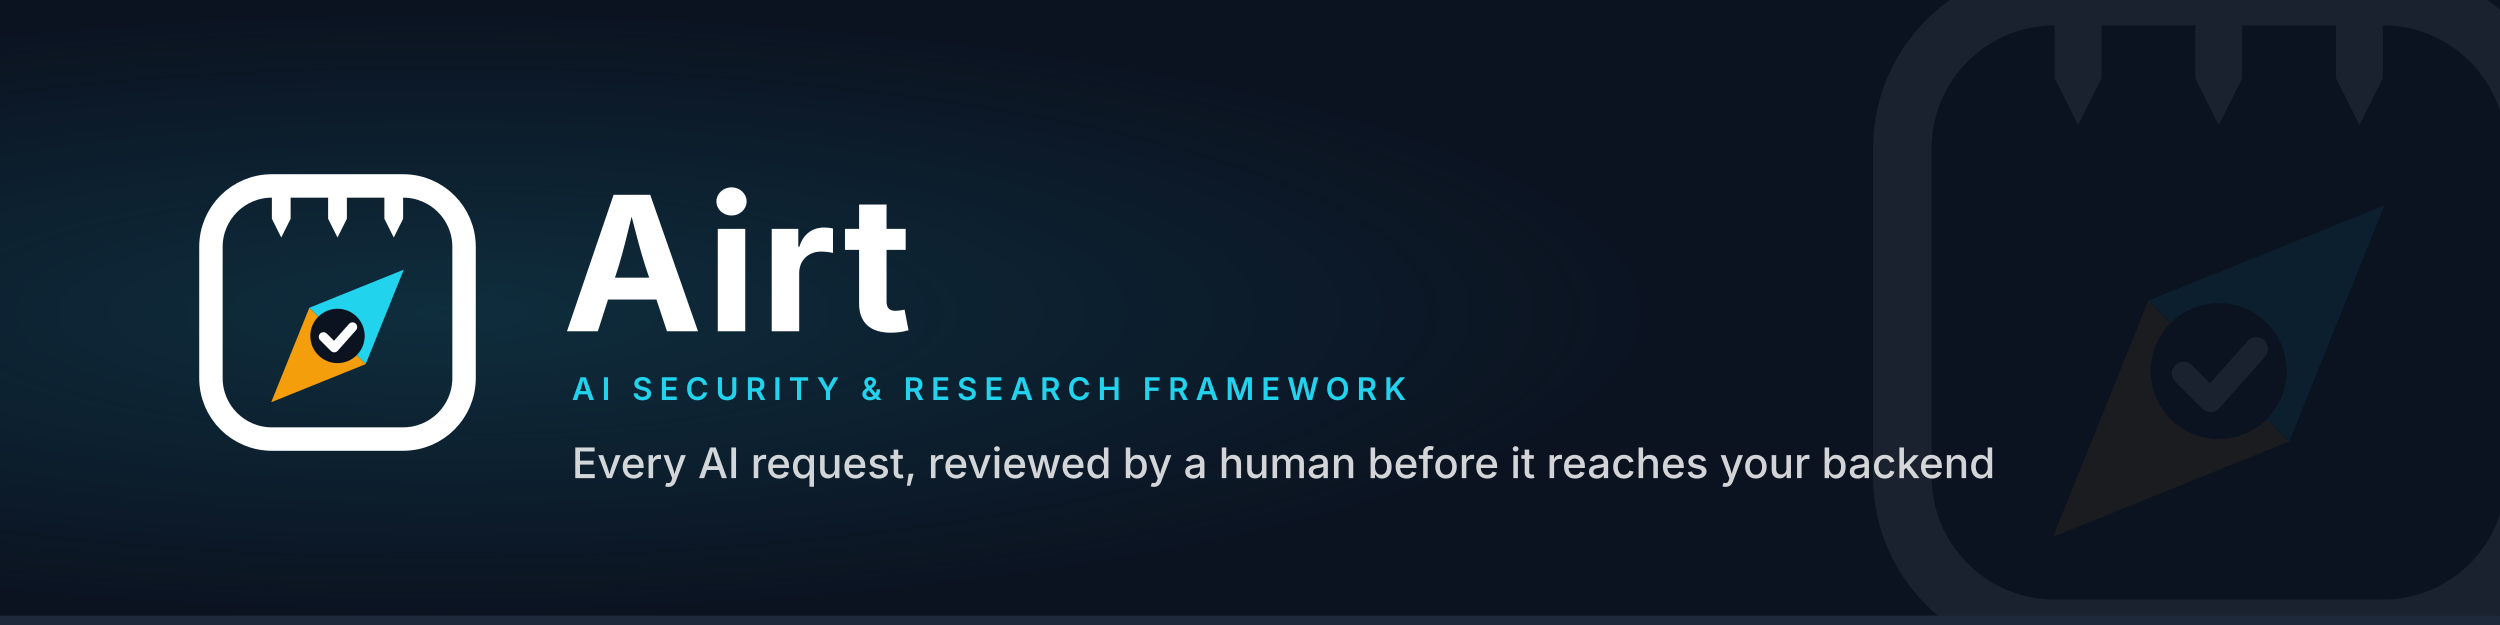
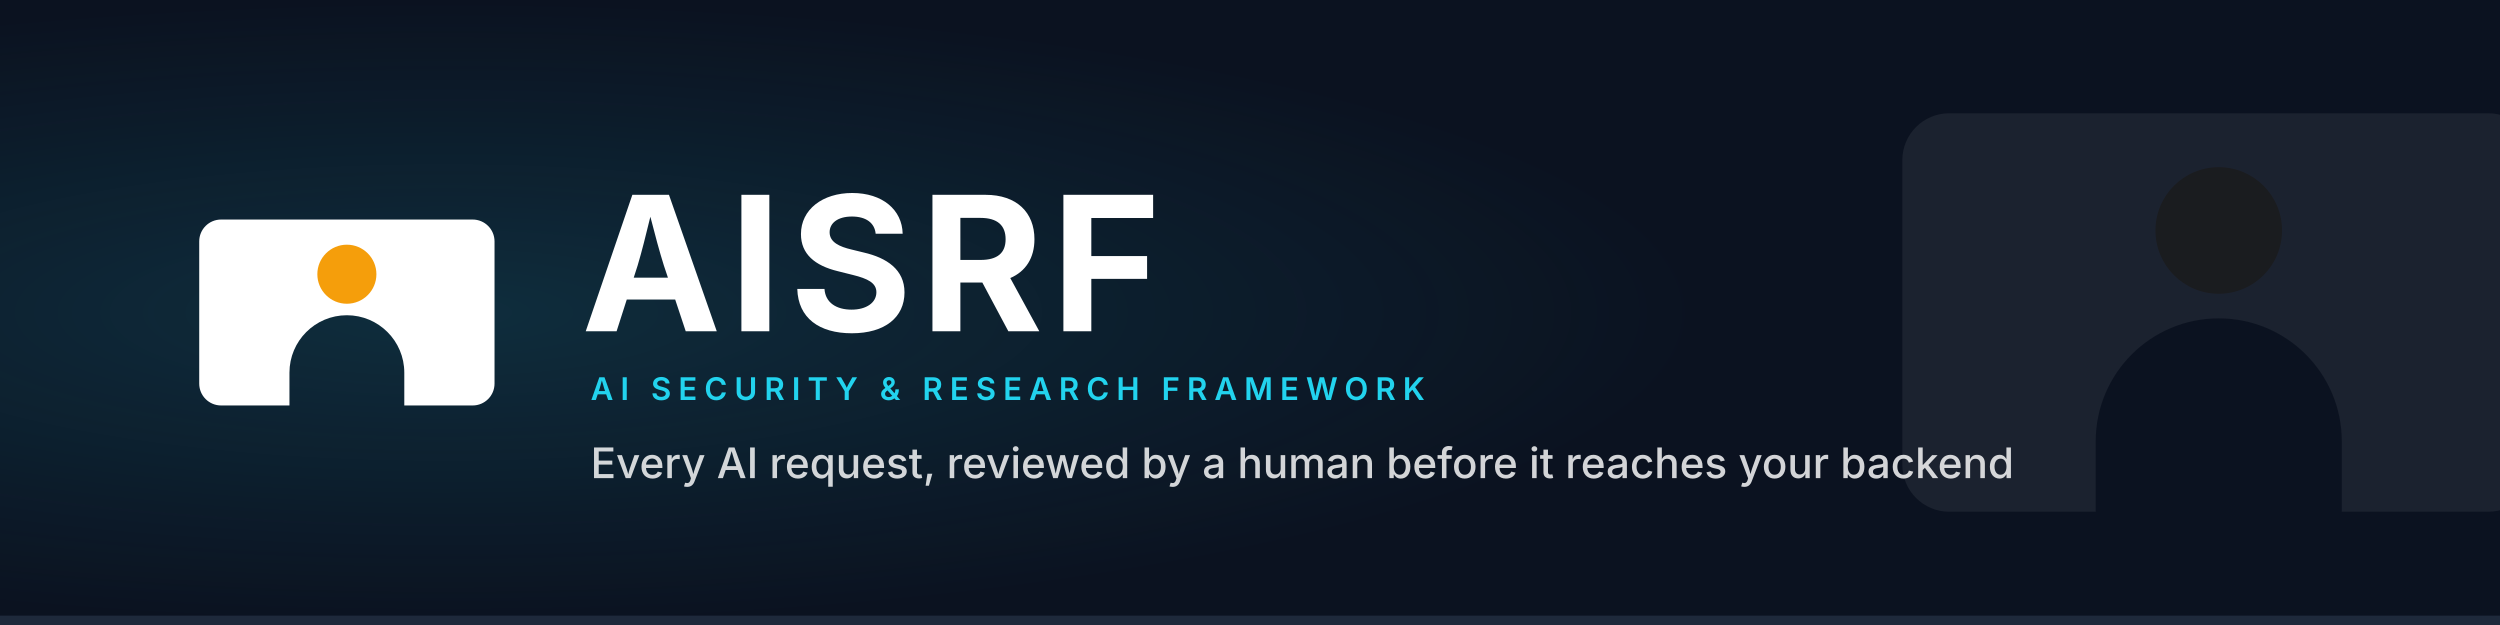
- <svg xmlns="http://www.w3.org/2000/svg" viewBox="0 0 1600 400" width="1600" height="400" role="img" aria-label="Airt, AI Security &amp; Research Framework">
+ <svg xmlns="http://www.w3.org/2000/svg" viewBox="0 0 1600 400" width="1600" height="400" role="img" aria-label="AISRF, AI Security &amp; Research Framework">
  <defs>
    <radialGradient id="glow" cx="0.18" cy="0.5" r="0.5">
      <stop offset="0" stop-color="#22D3EE" stop-opacity="0.14" />
      <stop offset="1" stop-color="#22D3EE" stop-opacity="0" />
    </radialGradient>
  </defs>
  <rect width="1600" height="400" fill="#0B1220" />
  <rect width="1600" height="400" fill="url(#glow)" />
  <g transform="translate(1180 -40) scale(7.5)" opacity="0.07">
-     <rect x="5" y="5" width="54" height="54" rx="13" fill="none" stroke="#FFFFFF" stroke-width="5" />
-     <g fill="#FFFFFF">
-       <polygon points="18,6 22,6 22,12 20,16 18,12" />
-       <polygon points="30,6 34,6 34,12 32,16 30,12" />
-       <polygon points="42,6 46,6 46,12 44,16 42,12" />
-     </g>
-     <g transform="translate(32 37) rotate(45)">
-       <polygon points="0,-20 -8.5,0 8.5,0" fill="#22D3EE" />
-       <polygon points="0,20 -8.5,0 8.5,0" fill="#F59E0B" />
-     </g>
-     <circle cx="32" cy="37" r="5.8" fill="#0B1220" />
-     <path d="M29 37.2 L31.3 39.5 L35.2 35.1" fill="none" stroke="#FFFFFF" stroke-width="2" stroke-linecap="round" stroke-linejoin="round" />
+     <path fill="#FFFFFF" fill-rule="evenodd" d="M9 15 H55 A4 4 0 0 1 59 19 V45 A4 4 0 0 1 55 49 H9 A4 4 0 0 1 5 45 V19 A4 4 0 0 1 9 15 Z M21.5 49 V43 A10.5 10.5 0 0 1 42.5 43 V49 Z" />
+     <circle cx="32" cy="25" r="5.4" fill="#F59E0B" />
  </g>
-   <g transform="translate(120 104) scale(3)">
-     <rect x="5" y="5" width="54" height="54" rx="13" fill="none" stroke="#FFFFFF" stroke-width="5" />
-     <g fill="#FFFFFF">
-       <polygon points="18,6 22,6 22,12 20,16 18,12" />
-       <polygon points="30,6 34,6 34,12 32,16 30,12" />
-       <polygon points="42,6 46,6 46,12 44,16 42,12" />
-     </g>
-     <g transform="translate(32 37) rotate(45)">
-       <polygon points="0,-20 -8.5,0 8.5,0" fill="#22D3EE" />
-       <polygon points="0,20 -8.5,0 8.5,0" fill="#F59E0B" />
-     </g>
-     <circle cx="32" cy="37" r="5.8" fill="#0B1220" />
-     <path d="M29 37.2 L31.3 39.5 L35.2 35.1" fill="none" stroke="#FFFFFF" stroke-width="2" stroke-linecap="round" stroke-linejoin="round" />
+   <g transform="translate(110 88) scale(3.5)">
+     <path fill="#FFFFFF" fill-rule="evenodd" d="M9 15 H55 A4 4 0 0 1 59 19 V45 A4 4 0 0 1 55 49 H9 A4 4 0 0 1 5 45 V19 A4 4 0 0 1 9 15 Z M21.5 49 V43 A10.5 10.5 0 0 1 42.5 43 V49 Z" />
+     <circle cx="32" cy="25" r="5.4" fill="#F59E0B" />
  </g>
  <g font-family="Inter, 'Segoe UI', 'Noto Sans', Roboto, Helvetica, Arial, sans-serif">
-     <text x="360" y="212" font-size="120" font-weight="700" letter-spacing="2" fill="#FFFFFF">Airt</text>
-     <text x="366" y="256" font-size="20" font-weight="600" letter-spacing="4.5" fill="#22D3EE">AI SECURITY &amp; RESEARCH FRAMEWORK</text>
-     <text x="366" y="306" font-size="27" font-weight="500" fill="#FFFFFF" fill-opacity="0.82">Every AI request, reviewed by a human before it reaches your backend</text>
+     <text x="372" y="212" font-size="120" font-weight="700" letter-spacing="5" fill="#FFFFFF">AISRF</text>
+     <text x="378" y="256" font-size="20" font-weight="600" letter-spacing="4.5" fill="#22D3EE">AI SECURITY &amp; RESEARCH FRAMEWORK</text>
+     <text x="378" y="306" font-size="27" font-weight="500" fill="#FFFFFF" fill-opacity="0.82">Every AI request, reviewed by a human before it reaches your backend</text>
  </g>
  <rect x="0" y="394" width="1600" height="6" fill="#1E293B" />
</svg>
